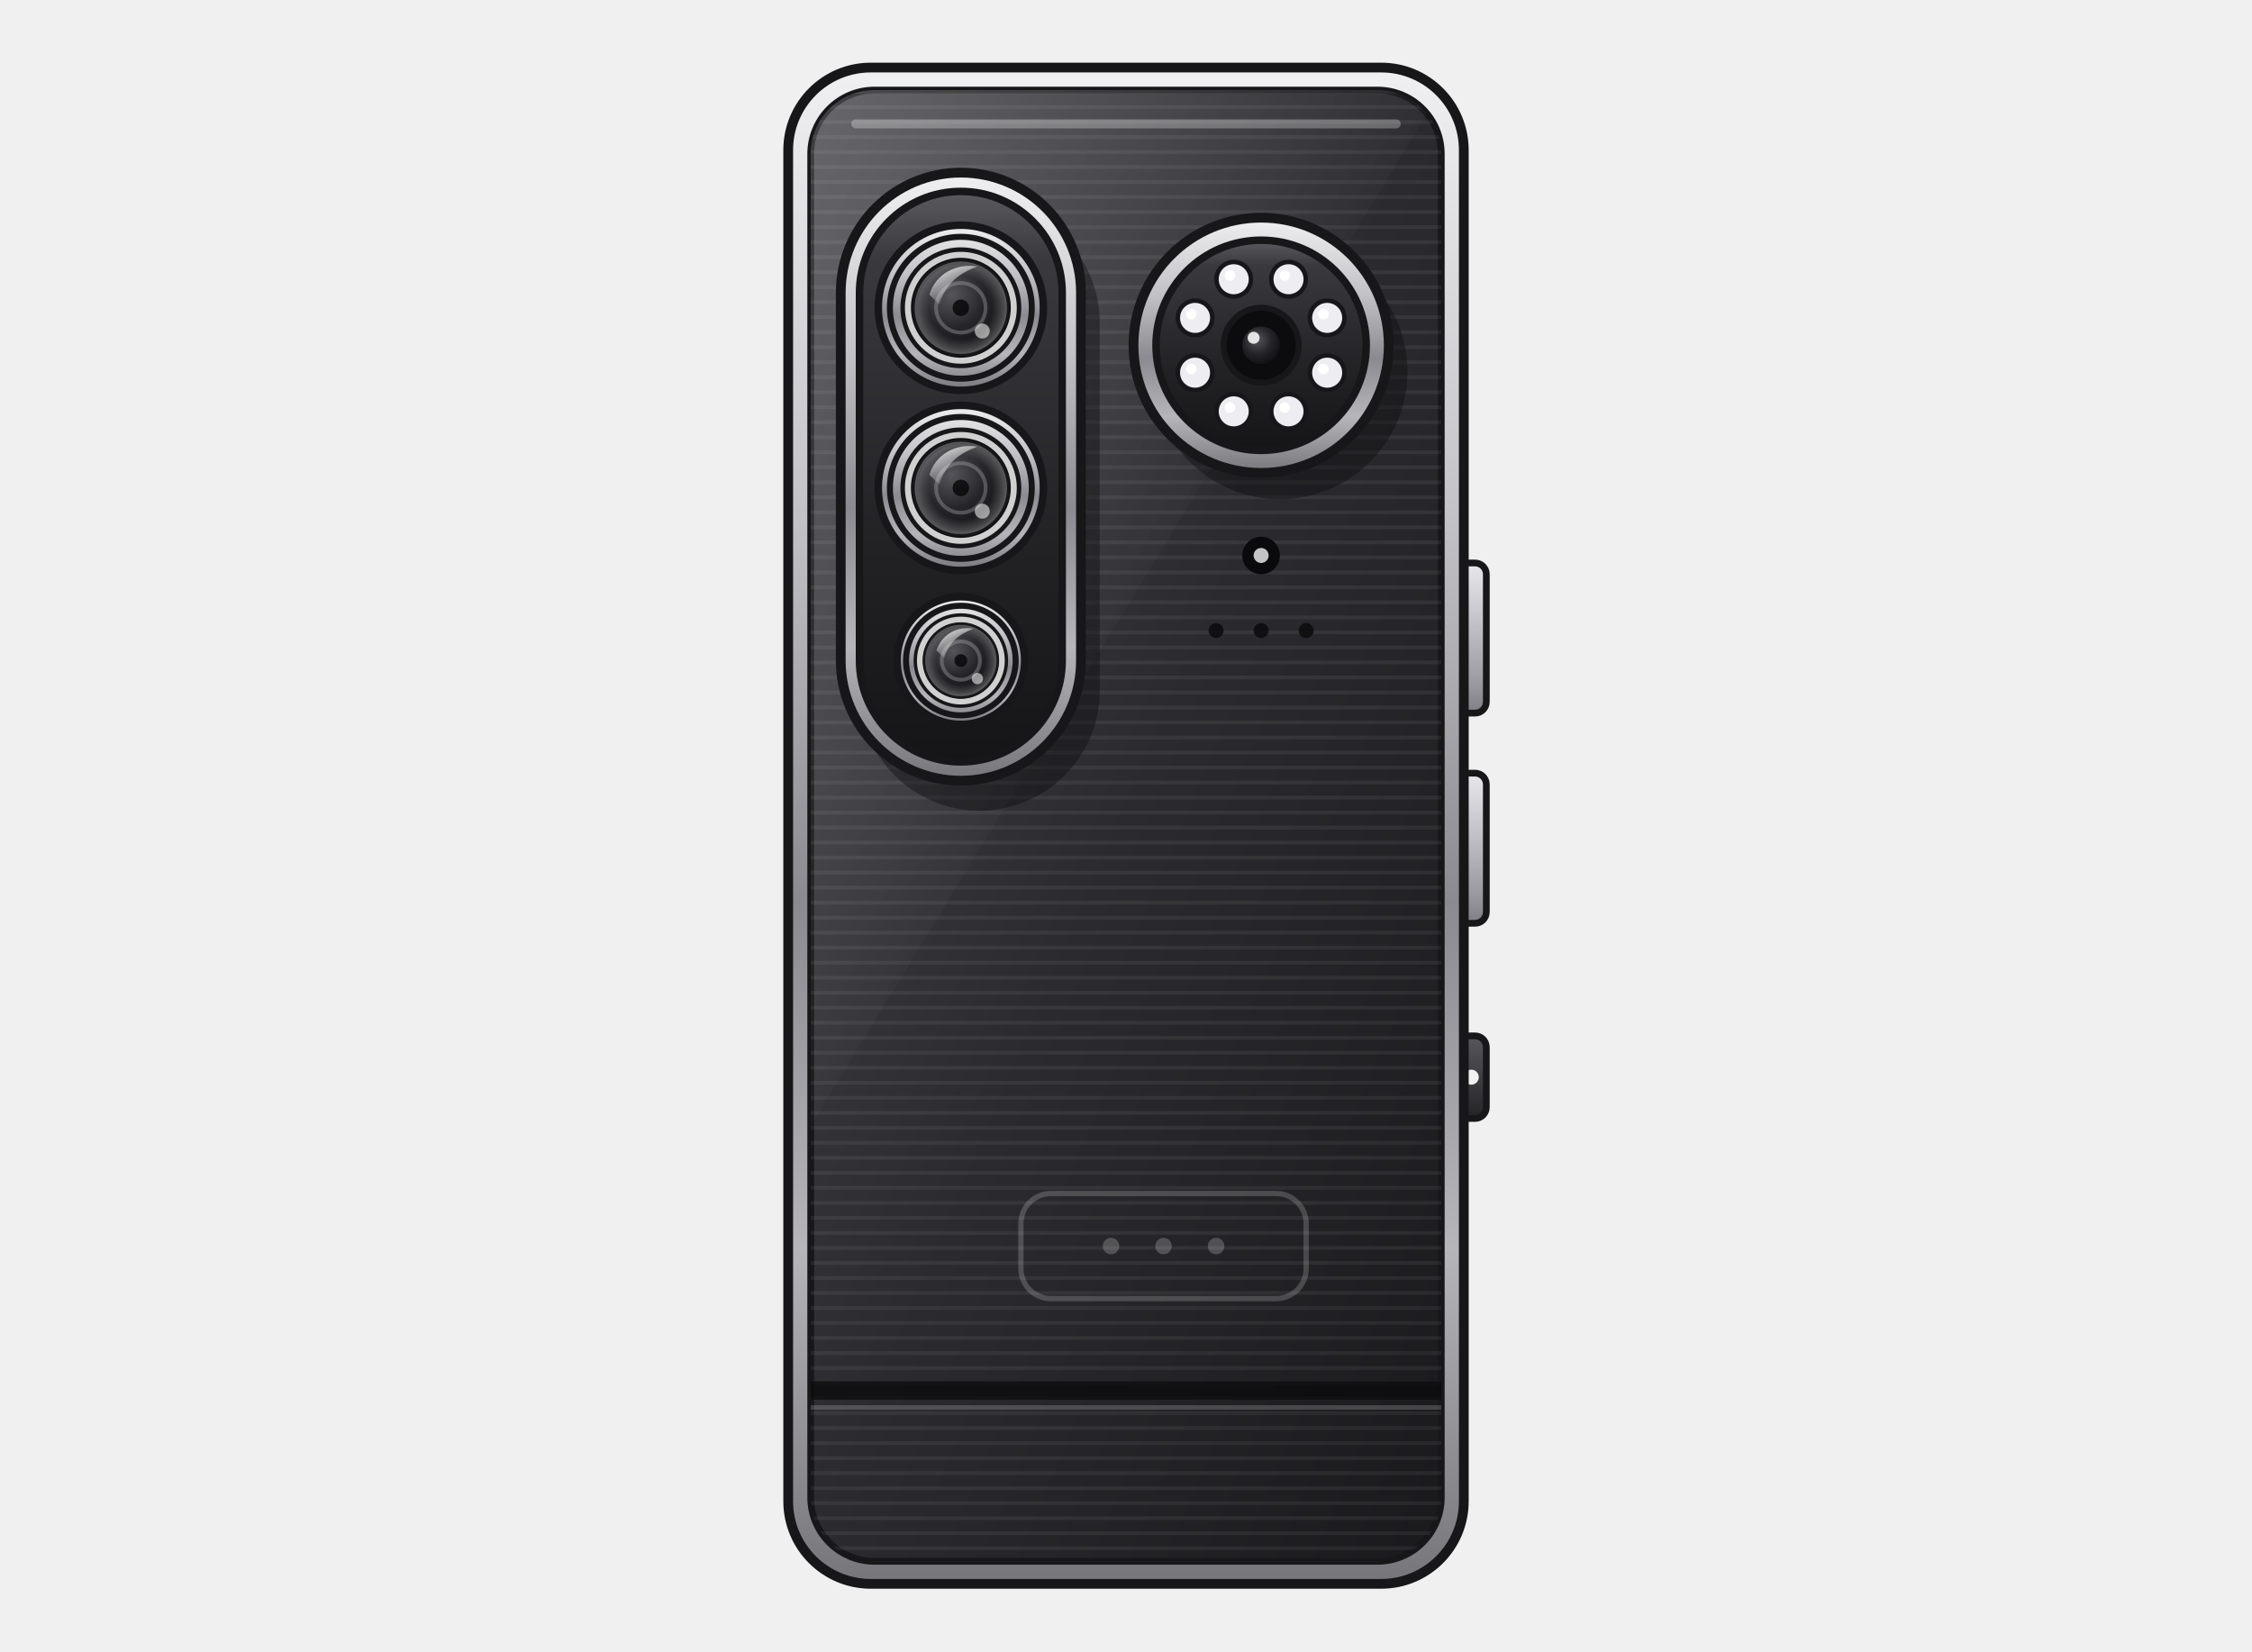
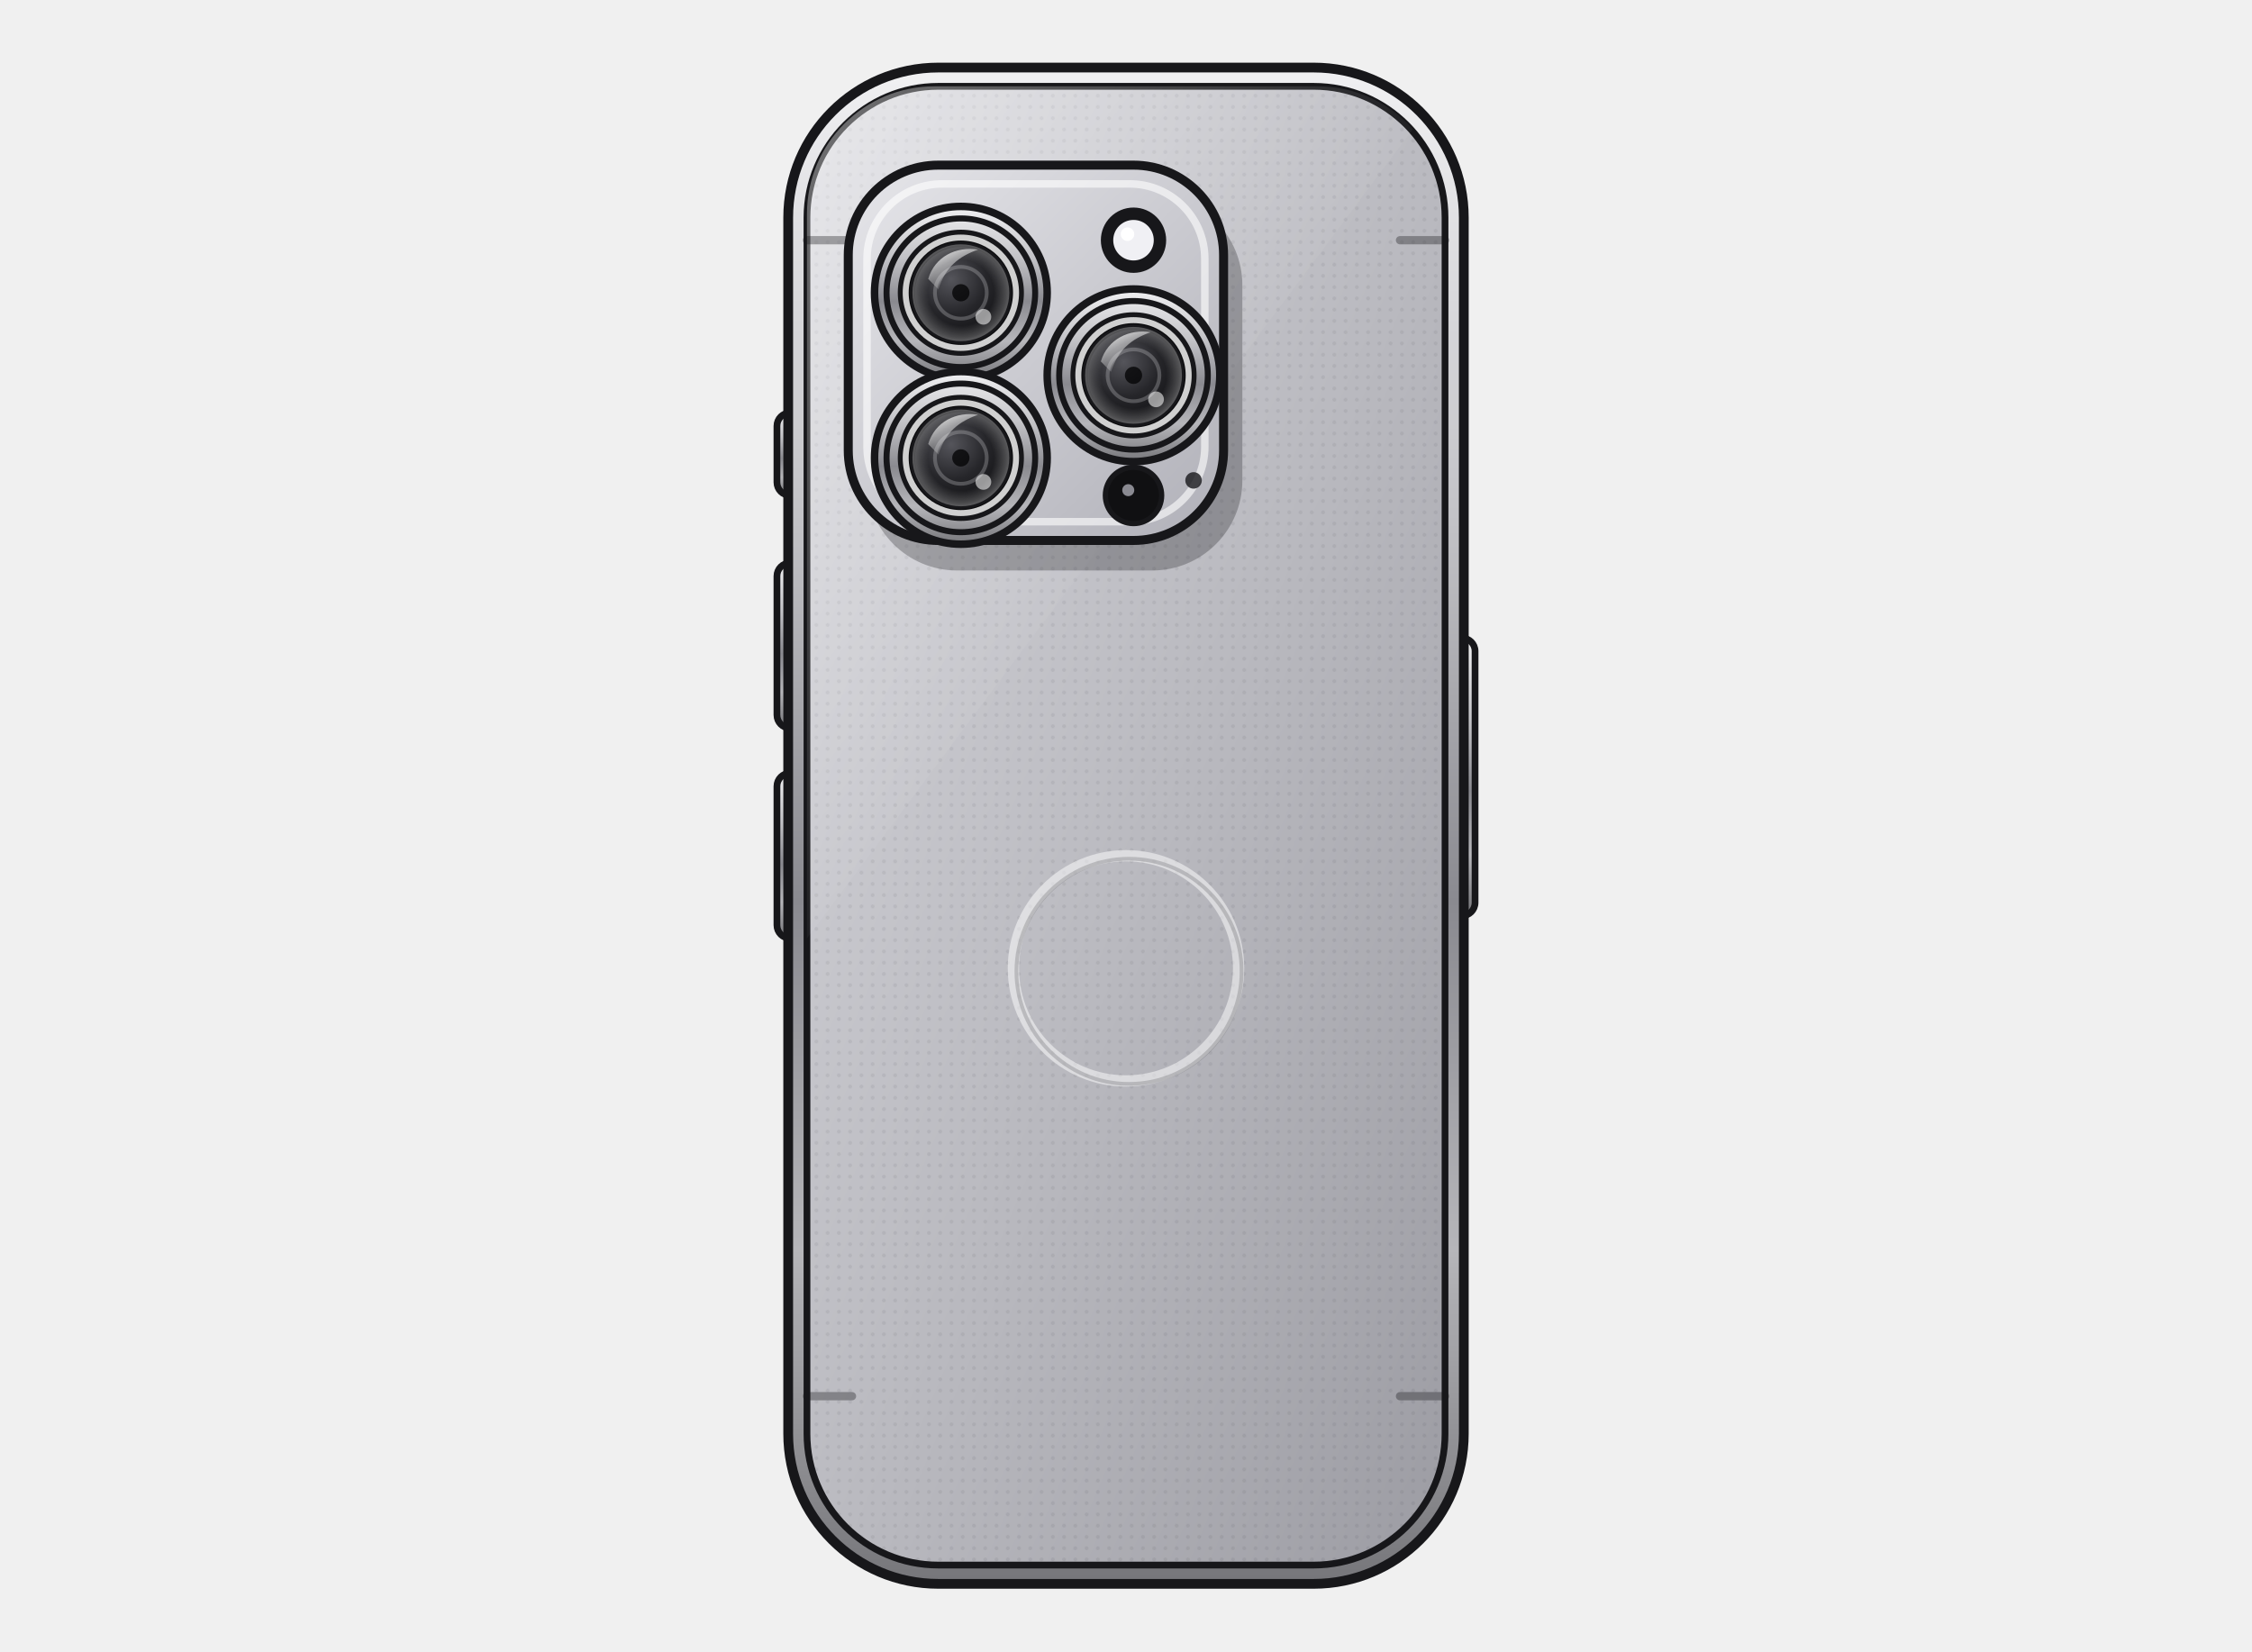
<svg xmlns="http://www.w3.org/2000/svg" viewBox="0 0 600 440" width="600" height="440">
  <defs>
    <linearGradient id="body" x1="0" y1="0" x2="0" y2="1">
      <stop offset="0" stop-color="#48484b" />
      <stop offset="0.1" stop-color="#343437" />
      <stop offset="1" stop-color="#1c1c1f" />
    </linearGradient>
    <linearGradient id="plate" x1="0" y1="0" x2="0" y2="1">
      <stop offset="0" stop-color="#6a6a6e" />
      <stop offset="0.5" stop-color="#47474b" />
      <stop offset="1" stop-color="#2e2e31" />
    </linearGradient>
    <linearGradient id="grip" x1="0" y1="0" x2="1" y2="0">
      <stop offset="0" stop-color="#3a3a3d" />
      <stop offset="0.5" stop-color="#2a2a2d" />
      <stop offset="1" stop-color="#1a1a1c" />
    </linearGradient>
    <linearGradient id="metal" x1="0" y1="0" x2="1" y2="1">
      <stop offset="0" stop-color="#d4d4d8" />
      <stop offset="0.45" stop-color="#8a8a8f" />
      <stop offset="1" stop-color="#525256" />
    </linearGradient>
    <linearGradient id="dark" x1="0" y1="0" x2="0" y2="1">
      <stop offset="0" stop-color="#58585c" />
      <stop offset="1" stop-color="#242427" />
    </linearGradient>
    <linearGradient id="hood" x1="0" y1="0" x2="0" y2="1">
      <stop offset="0" stop-color="#3c3c40" />
      <stop offset="1" stop-color="#0e0e10" />
    </linearGradient>
    <linearGradient id="inhood" x1="0" y1="0" x2="1" y2="1">
      <stop offset="0" stop-color="#0a0a0c" />
      <stop offset="1" stop-color="#2c2c30" />
    </linearGradient>
    <radialGradient id="glass" cx="0.4" cy="0.36" r="0.8">
      <stop offset="0" stop-color="#55555b" />
      <stop offset="0.45" stop-color="#26262a" />
      <stop offset="1" stop-color="#08080a" />
    </radialGradient>
    <radialGradient id="glassEdge" cx="0.5" cy="0.5" r="0.5">
      <stop offset="0.68" stop-color="#ccc" stop-opacity="0" />
      <stop offset="1" stop-color="#e0e0e0" stop-opacity="0.34" />
    </radialGradient>
    <linearGradient id="shine" x1="0" y1="0" x2="0.6" y2="1">
      <stop offset="0" stop-color="#fff" stop-opacity="0.9" />
      <stop offset="1" stop-color="#fff" stop-opacity="0" />
    </linearGradient>
    <pattern id="leather" width="5" height="5" patternUnits="userSpaceOnUse">
      <circle cx="1.2" cy="1.2" r="0.65" fill="#0c0c0e" opacity="0.6" />
      <circle cx="3.7" cy="3.7" r="0.65" fill="#0c0c0e" opacity="0.6" />
    </pattern>
    <linearGradient id="topmetal" x1="0" y1="0" x2="0" y2="1">
      <stop offset="0" stop-color="#b4b4b8" />
      <stop offset="0.18" stop-color="#8e8e92" />
      <stop offset="0.7" stop-color="#5e5e62" />
      <stop offset="1" stop-color="#46464a" />
    </linearGradient>
    <pattern id="stitch" width="10" height="6" patternUnits="userSpaceOnUse">
      <rect x="1" y="2.2" width="5" height="1.6" rx="0.8" fill="#9a9a9e" opacity="0.28" />
    </pattern>
    <linearGradient id="chrome" x1="0" y1="0" x2="0" y2="1">
      <stop offset="0" stop-color="#f0f0f2" />
      <stop offset="0.3" stop-color="#c2c2c6" />
      <stop offset="0.55" stop-color="#8a8a90" />
      <stop offset="0.78" stop-color="#b6b6ba" />
      <stop offset="1" stop-color="#76767a" />
    </linearGradient>
    <linearGradient id="chromeV" x1="0" y1="0" x2="1" y2="0">
      <stop offset="0" stop-color="#6e6e72" />
      <stop offset="0.25" stop-color="#e6e6ea" />
      <stop offset="0.5" stop-color="#a0a0a6" />
      <stop offset="0.8" stop-color="#d4d4d8" />
      <stop offset="1" stop-color="#707074" />
    </linearGradient>
    <linearGradient id="silver" x1="0" y1="0" x2="0" y2="1">
      <stop offset="0" stop-color="#e8e8ec" />
      <stop offset="0.35" stop-color="#c6c6cc" />
      <stop offset="0.8" stop-color="#9a9aa0" />
      <stop offset="1" stop-color="#7e7e84" />
    </linearGradient>
    <linearGradient id="gripd" x1="0" y1="0" x2="1" y2="0">
      <stop offset="0" stop-color="#46464a" />
      <stop offset="0.5" stop-color="#2e2e32" />
      <stop offset="1" stop-color="#202023" />
    </linearGradient>
    <pattern id="dots" width="6" height="6" patternUnits="userSpaceOnUse">
      <circle cx="3" cy="3" r="1" fill="#0e0e10" opacity="0.55" />
    </pattern>
    <pattern id="grid" width="6" height="6" patternUnits="userSpaceOnUse">
      <path d="M0 0h6M0 0v6" stroke="#17171a" stroke-width="1" opacity="0.3" />
    </pattern>
    <linearGradient id="wrap" x1="0" y1="0" x2="0" y2="1">
      <stop offset="0" stop-color="#d8d8dc" />
      <stop offset="1" stop-color="#a4a4aa" />
    </linearGradient>
    <pattern id="stripes" width="14" height="14" patternUnits="userSpaceOnUse" patternTransform="rotate(45)">
      <rect x="0" y="0" width="7" height="14" fill="#17171a" opacity="0.85" />
    </pattern>
    <linearGradient id="gloss" x1="0" y1="0" x2="0" y2="1">
      <stop offset="0" stop-color="#5a5a5f" />
      <stop offset="0.12" stop-color="#3a3a3e" />
      <stop offset="0.6" stop-color="#232326" />
      <stop offset="1" stop-color="#151517" />
    </linearGradient>
-     <linearGradient id="slab" x1="0" y1="0" x2="1" y2="1">
-       <stop offset="0" stop-color="#46464b" />
-       <stop offset="0.5" stop-color="#2b2b2f" />
-       <stop offset="1" stop-color="#1a1a1d" />
+     <linearGradient id="frost" x1="0" y1="0" x2="1" y2="1">
+       <stop offset="0" stop-color="#d8d8dd" />
+       <stop offset="0.55" stop-color="#b8b8be" />
+       <stop offset="1" stop-color="#9c9ca3" />
    </linearGradient>
-     <pattern id="hb" width="4" height="4" patternUnits="userSpaceOnUse">
-       <rect x="0" y="0" width="4" height="1" fill="#fff" opacity="0.06" />
-     </pattern>
+     <linearGradient id="islandg" x1="0" y1="0" x2="1" y2="1">
+       <stop offset="0" stop-color="#e6e6ea" />
+       <stop offset="1" stop-color="#b0b0b8" />
+     </linearGradient>
    <linearGradient id="sweep" x1="0" y1="0" x2="1" y2="1">
-       <stop offset="0" stop-color="#fff" stop-opacity="0.18" />
-       <stop offset="0.5" stop-color="#fff" stop-opacity="0.02" />
+       <stop offset="0" stop-color="#fff" stop-opacity="0.4" />
+       <stop offset="0.5" stop-color="#fff" stop-opacity="0.04" />
      <stop offset="1" stop-color="#fff" stop-opacity="0" />
    </linearGradient>
+     <pattern id="sat" width="3" height="3" patternUnits="userSpaceOnUse">
+       <circle cx="1.5" cy="1.5" r="0.5" fill="#17171a" opacity="0.07" />
+     </pattern>
    <clipPath id="ph">
-       <rect x="216" y="24" width="168" height="392" rx="17" />
+       <rect x="215" y="23" width="170" height="394" rx="34" />
    </clipPath>
  </defs>
-   <rect x="388" y="150" width="8" height="40" rx="3" fill="url(#silver)" stroke="#17171a" stroke-width="1.8" />
-   <rect x="388" y="206" width="8" height="40" rx="3" fill="url(#silver)" stroke="#17171a" stroke-width="1.8" />
-   <rect x="388" y="276" width="8" height="22" rx="3" fill="url(#dark)" stroke="#17171a" stroke-width="1.8" />
-   <circle cx="392" cy="287" r="2" fill="#f2f2f2" />
-   <rect x="210" y="18" width="180" height="404" rx="22" fill="url(#chrome)" stroke="#17171a" stroke-width="2.6" />
-   <rect x="216" y="24" width="168" height="392" rx="17" fill="url(#slab)" stroke="#17171a" stroke-width="1.8" />
-   <rect x="216" y="24" width="168" height="392" rx="17" fill="url(#hb)" />
+   <rect x="207" y="110" width="8" height="22" rx="3.5" fill="url(#chrome)" stroke="#17171a" stroke-width="1.8" />
+   <rect x="207" y="150" width="8" height="44" rx="3.5" fill="url(#chrome)" stroke="#17171a" stroke-width="1.8" />
+   <rect x="207" y="206" width="8" height="44" rx="3.5" fill="url(#chrome)" stroke="#17171a" stroke-width="1.8" />
+   <rect x="385" y="170" width="8" height="74" rx="3.5" fill="url(#chrome)" stroke="#17171a" stroke-width="1.8" />
+   <rect x="210" y="18" width="180" height="404" rx="40" fill="url(#chrome)" stroke="#17171a" stroke-width="2.6" />
+   <rect x="215" y="23" width="170" height="394" rx="35" fill="url(#frost)" stroke="#17171a" stroke-width="1.8" />
+   <rect x="215" y="23" width="170" height="394" rx="35" fill="url(#sat)" />
  <g clip-path="url(#ph)">
-     <path d="M216 24 L 384 24 L 216 300 Z" fill="url(#sweep)" />
+     <path d="M215 23 L 385 23 L 215 250 Z" fill="url(#sweep)" />
  </g>
-   <path d="M228 33 L 372 33" stroke="#fff" stroke-width="2.4" opacity="0.28" stroke-linecap="round" />
-   <g fill="#0a0a0c" opacity="0.8">
-     <rect x="216" y="368" width="168" height="5" />
-     <rect x="216" y="56" width="0" height="0" />
+   <g stroke="#17171a" stroke-width="2.2" opacity="0.35" stroke-linecap="round">
+     <path d="M215 64h12M373 64h12M215 372h12M373 372h12" />
  </g>
-   <path d="M216 375 L 384 375" stroke="#fff" stroke-width="1.2" opacity="0.18" />
-   <rect x="226" y="48" width="64" height="162" rx="32" fill="#0a0a0c" opacity="0.4" transform="translate(3 6)" />
-   <rect x="224" y="46" width="64" height="162" rx="32" fill="url(#chrome)" stroke="#17171a" stroke-width="2.6" />
-   <rect x="229" y="51" width="54" height="152" rx="27" fill="url(#gloss)" stroke="#17171a" stroke-width="2" />
-   <circle cx="256" cy="82" r="22" fill="url(#chrome)" stroke="#17171a" stroke-width="2" />
-   <circle cx="256" cy="82" r="18.9" fill="url(#barrel)" stroke="#17171a" stroke-width="1.6" />
-   <circle cx="256" cy="82" r="15.4" fill="#0c0c0e" stroke="#17171a" stroke-width="1.4" />
-   <circle cx="256" cy="82" r="14.1" fill="none" stroke="#f2f2f2" stroke-width="1.6" opacity="0.85" />
-   <circle cx="256" cy="82" r="12.3" fill="url(#glass)" stroke="#17171a" stroke-width="1.4" />
-   <circle cx="256" cy="82" r="12.3" fill="url(#glassEdge)" />
-   <circle cx="256" cy="82" r="6.6" fill="none" stroke="#c8c8cc" stroke-width="1" opacity="0.3" />
-   <circle cx="256" cy="82" r="2.2" fill="#050506" opacity="0.8" />
-   <path d="M247.6 78.5 C 249.4 72.8 254.9 70.1 260.4 71.0 C 255.6 72.8 252.0 75.4 250.3 81.1 Z" fill="url(#shine)" />
-   <circle cx="261.7" cy="88.2" r="2.0" fill="#fff" opacity="0.55" />
-   <circle cx="256" cy="130" r="22" fill="url(#chrome)" stroke="#17171a" stroke-width="2" />
-   <circle cx="256" cy="130" r="18.9" fill="url(#barrel)" stroke="#17171a" stroke-width="1.6" />
-   <circle cx="256" cy="130" r="15.4" fill="#0c0c0e" stroke="#17171a" stroke-width="1.4" />
-   <circle cx="256" cy="130" r="14.1" fill="none" stroke="#f2f2f2" stroke-width="1.6" opacity="0.85" />
-   <circle cx="256" cy="130" r="12.3" fill="url(#glass)" stroke="#17171a" stroke-width="1.4" />
-   <circle cx="256" cy="130" r="12.3" fill="url(#glassEdge)" />
-   <circle cx="256" cy="130" r="6.6" fill="none" stroke="#c8c8cc" stroke-width="1" opacity="0.3" />
-   <circle cx="256" cy="130" r="2.2" fill="#050506" opacity="0.8" />
-   <path d="M247.6 126.5 C 249.4 120.8 254.9 118.1 260.4 119.0 C 255.6 120.8 252.0 123.4 250.3 129.1 Z" fill="url(#shine)" />
-   <circle cx="261.7" cy="136.2" r="2.0" fill="#fff" opacity="0.55" />
-   <circle cx="256" cy="176" r="17" fill="url(#chrome)" stroke="#17171a" stroke-width="2" />
-   <circle cx="256" cy="176" r="14.6" fill="url(#barrel)" stroke="#17171a" stroke-width="1.6" />
-   <circle cx="256" cy="176" r="11.9" fill="#0c0c0e" stroke="#17171a" stroke-width="1.4" />
-   <circle cx="256" cy="176" r="10.9" fill="none" stroke="#f2f2f2" stroke-width="1.6" opacity="0.85" />
-   <circle cx="256" cy="176" r="9.5" fill="url(#glass)" stroke="#17171a" stroke-width="1.4" />
-   <circle cx="256" cy="176" r="9.5" fill="url(#glassEdge)" />
-   <circle cx="256" cy="176" r="5.1" fill="none" stroke="#c8c8cc" stroke-width="1" opacity="0.3" />
-   <circle cx="256" cy="176" r="1.7" fill="#050506" opacity="0.8" />
-   <path d="M249.5 173.3 C 250.9 168.9 255.2 166.8 259.4 167.5 C 255.7 168.9 252.9 170.9 251.6 175.3 Z" fill="url(#shine)" />
-   <circle cx="260.4" cy="180.8" r="1.5" fill="#fff" opacity="0.55" />
-   <circle cx="338" cy="94" r="34" fill="#0a0a0c" opacity="0.4" transform="translate(3 5)" />
-   <circle cx="336" cy="92" r="34" fill="url(#chrome)" stroke="#17171a" stroke-width="2.6" />
-   <circle cx="336" cy="92" r="28" fill="url(#gloss)" stroke="#17171a" stroke-width="2" />
-   <circle cx="353.6" cy="99.3" r="4.6" fill="#eeeef2" stroke="#17171a" stroke-width="1.2" />
-   <circle cx="352.6" cy="98.3" r="1.4" fill="#fff" />
-   <circle cx="343.3" cy="109.6" r="4.6" fill="#eeeef2" stroke="#17171a" stroke-width="1.2" />
-   <circle cx="342.3" cy="108.6" r="1.4" fill="#fff" />
-   <circle cx="328.7" cy="109.6" r="4.6" fill="#eeeef2" stroke="#17171a" stroke-width="1.2" />
-   <circle cx="327.7" cy="108.6" r="1.4" fill="#fff" />
-   <circle cx="318.4" cy="99.3" r="4.6" fill="#eeeef2" stroke="#17171a" stroke-width="1.2" />
-   <circle cx="317.4" cy="98.3" r="1.4" fill="#fff" />
-   <circle cx="318.4" cy="84.7" r="4.6" fill="#eeeef2" stroke="#17171a" stroke-width="1.2" />
-   <circle cx="317.4" cy="83.7" r="1.4" fill="#fff" />
-   <circle cx="328.7" cy="74.4" r="4.6" fill="#eeeef2" stroke="#17171a" stroke-width="1.2" />
-   <circle cx="327.7" cy="73.4" r="1.4" fill="#fff" />
-   <circle cx="343.3" cy="74.4" r="4.6" fill="#eeeef2" stroke="#17171a" stroke-width="1.2" />
-   <circle cx="342.3" cy="73.4" r="1.4" fill="#fff" />
-   <circle cx="353.6" cy="84.7" r="4.6" fill="#eeeef2" stroke="#17171a" stroke-width="1.2" />
-   <circle cx="352.6" cy="83.7" r="1.4" fill="#fff" />
-   <circle cx="336" cy="92" r="10" fill="#0c0c0e" stroke="#17171a" stroke-width="1.6" />
-   <circle cx="336" cy="92" r="5" fill="url(#glass)" />
-   <circle cx="334" cy="90" r="1.6" fill="#fff" opacity="0.85" />
-   <circle cx="336" cy="148" r="5" fill="#0a0a0c" />
-   <circle cx="336" cy="148" r="2" fill="#f2f2f2" opacity="0.8" />
-   <g fill="#0a0a0c" opacity="0.85">
-     <circle cx="324" cy="168" r="2" />
-     <circle cx="336" cy="168" r="2" />
-     <circle cx="348" cy="168" r="2" />
-   </g>
-   <rect x="272" y="318" width="76" height="28" rx="8" fill="none" stroke="#f2f2f2" stroke-width="1.4" opacity="0.2" />
-   <g fill="#f2f2f2" opacity="0.22">
-     <circle cx="296" cy="332" r="2.2" />
-     <circle cx="310" cy="332" r="2.2" />
-     <circle cx="324" cy="332" r="2.2" />
-   </g>
+   <rect x="228" y="46" width="100" height="100" rx="24" fill="#17171a" opacity="0.28" transform="translate(3 6)" />
+   <rect x="226" y="44" width="100" height="100" rx="24" fill="url(#islandg)" stroke="#17171a" stroke-width="2.4" />
+   <rect x="231" y="49" width="90" height="90" rx="20" fill="none" stroke="#fff" stroke-width="2" opacity="0.6" />
+   <circle cx="256" cy="78" r="23" fill="url(#chrome)" stroke="#17171a" stroke-width="2" />
+   <circle cx="256" cy="78" r="19.8" fill="url(#barrel)" stroke="#17171a" stroke-width="1.6" />
+   <circle cx="256" cy="78" r="16.1" fill="#0c0c0e" stroke="#17171a" stroke-width="1.4" />
+   <circle cx="256" cy="78" r="14.7" fill="none" stroke="#f2f2f2" stroke-width="1.6" opacity="0.85" />
+   <circle cx="256" cy="78" r="12.9" fill="url(#glass)" stroke="#17171a" stroke-width="1.4" />
+   <circle cx="256" cy="78" r="12.9" fill="url(#glassEdge)" />
+   <circle cx="256" cy="78" r="6.9" fill="none" stroke="#c8c8cc" stroke-width="1" opacity="0.3" />
+   <circle cx="256" cy="78" r="2.3" fill="#050506" opacity="0.8" />
+   <path d="M247.3 74.3 C 249.1 68.3 254.8 65.6 260.6 66.5 C 255.5 68.3 251.9 71.1 250.0 77.1 Z" fill="url(#shine)" />
+   <circle cx="262.0" cy="84.4" r="2.1" fill="#fff" opacity="0.55" />
+   <circle cx="256" cy="122" r="23" fill="url(#chrome)" stroke="#17171a" stroke-width="2" />
+   <circle cx="256" cy="122" r="19.8" fill="url(#barrel)" stroke="#17171a" stroke-width="1.6" />
+   <circle cx="256" cy="122" r="16.1" fill="#0c0c0e" stroke="#17171a" stroke-width="1.4" />
+   <circle cx="256" cy="122" r="14.7" fill="none" stroke="#f2f2f2" stroke-width="1.6" opacity="0.85" />
+   <circle cx="256" cy="122" r="12.9" fill="url(#glass)" stroke="#17171a" stroke-width="1.4" />
+   <circle cx="256" cy="122" r="12.9" fill="url(#glassEdge)" />
+   <circle cx="256" cy="122" r="6.9" fill="none" stroke="#c8c8cc" stroke-width="1" opacity="0.3" />
+   <circle cx="256" cy="122" r="2.3" fill="#050506" opacity="0.8" />
+   <path d="M247.3 118.3 C 249.1 112.3 254.8 109.6 260.6 110.5 C 255.5 112.3 251.9 115.1 250.0 121.1 Z" fill="url(#shine)" />
+   <circle cx="262.0" cy="128.4" r="2.1" fill="#fff" opacity="0.55" />
+   <circle cx="302" cy="100" r="23" fill="url(#chrome)" stroke="#17171a" stroke-width="2" />
+   <circle cx="302" cy="100" r="19.8" fill="url(#barrel)" stroke="#17171a" stroke-width="1.6" />
+   <circle cx="302" cy="100" r="16.1" fill="#0c0c0e" stroke="#17171a" stroke-width="1.4" />
+   <circle cx="302" cy="100" r="14.7" fill="none" stroke="#f2f2f2" stroke-width="1.6" opacity="0.85" />
+   <circle cx="302" cy="100" r="12.9" fill="url(#glass)" stroke="#17171a" stroke-width="1.4" />
+   <circle cx="302" cy="100" r="12.9" fill="url(#glassEdge)" />
+   <circle cx="302" cy="100" r="6.9" fill="none" stroke="#c8c8cc" stroke-width="1" opacity="0.3" />
+   <circle cx="302" cy="100" r="2.3" fill="#050506" opacity="0.8" />
+   <path d="M293.3 96.3 C 295.1 90.3 300.9 87.6 306.6 88.5 C 301.5 90.3 297.9 93.1 296.0 99.1 Z" fill="url(#shine)" />
+   <circle cx="308.0" cy="106.4" r="2.1" fill="#fff" opacity="0.55" />
+   <circle cx="302" cy="64" r="8" fill="#17171a" stroke="#17171a" stroke-width="1.4" />
+   <circle cx="302" cy="64" r="5.4" fill="#f0f0f4" />
+   <circle cx="300.4" cy="62.4" r="1.8" fill="#fff" />
+   <circle cx="302" cy="132" r="7.5" fill="#101012" stroke="#17171a" stroke-width="1.4" />
+   <circle cx="300.6" cy="130.6" r="1.6" fill="#8a8a92" />
+   <circle cx="318" cy="128" r="2.2" fill="#17171a" opacity="0.8" />
+   <circle cx="300" cy="258" r="30" fill="none" stroke="#fff" stroke-width="3" opacity="0.5" />
+   <circle cx="300" cy="258" r="30" fill="none" stroke="#17171a" stroke-width="1" opacity="0.18" transform="translate(0.8 0.8)" />
</svg>
